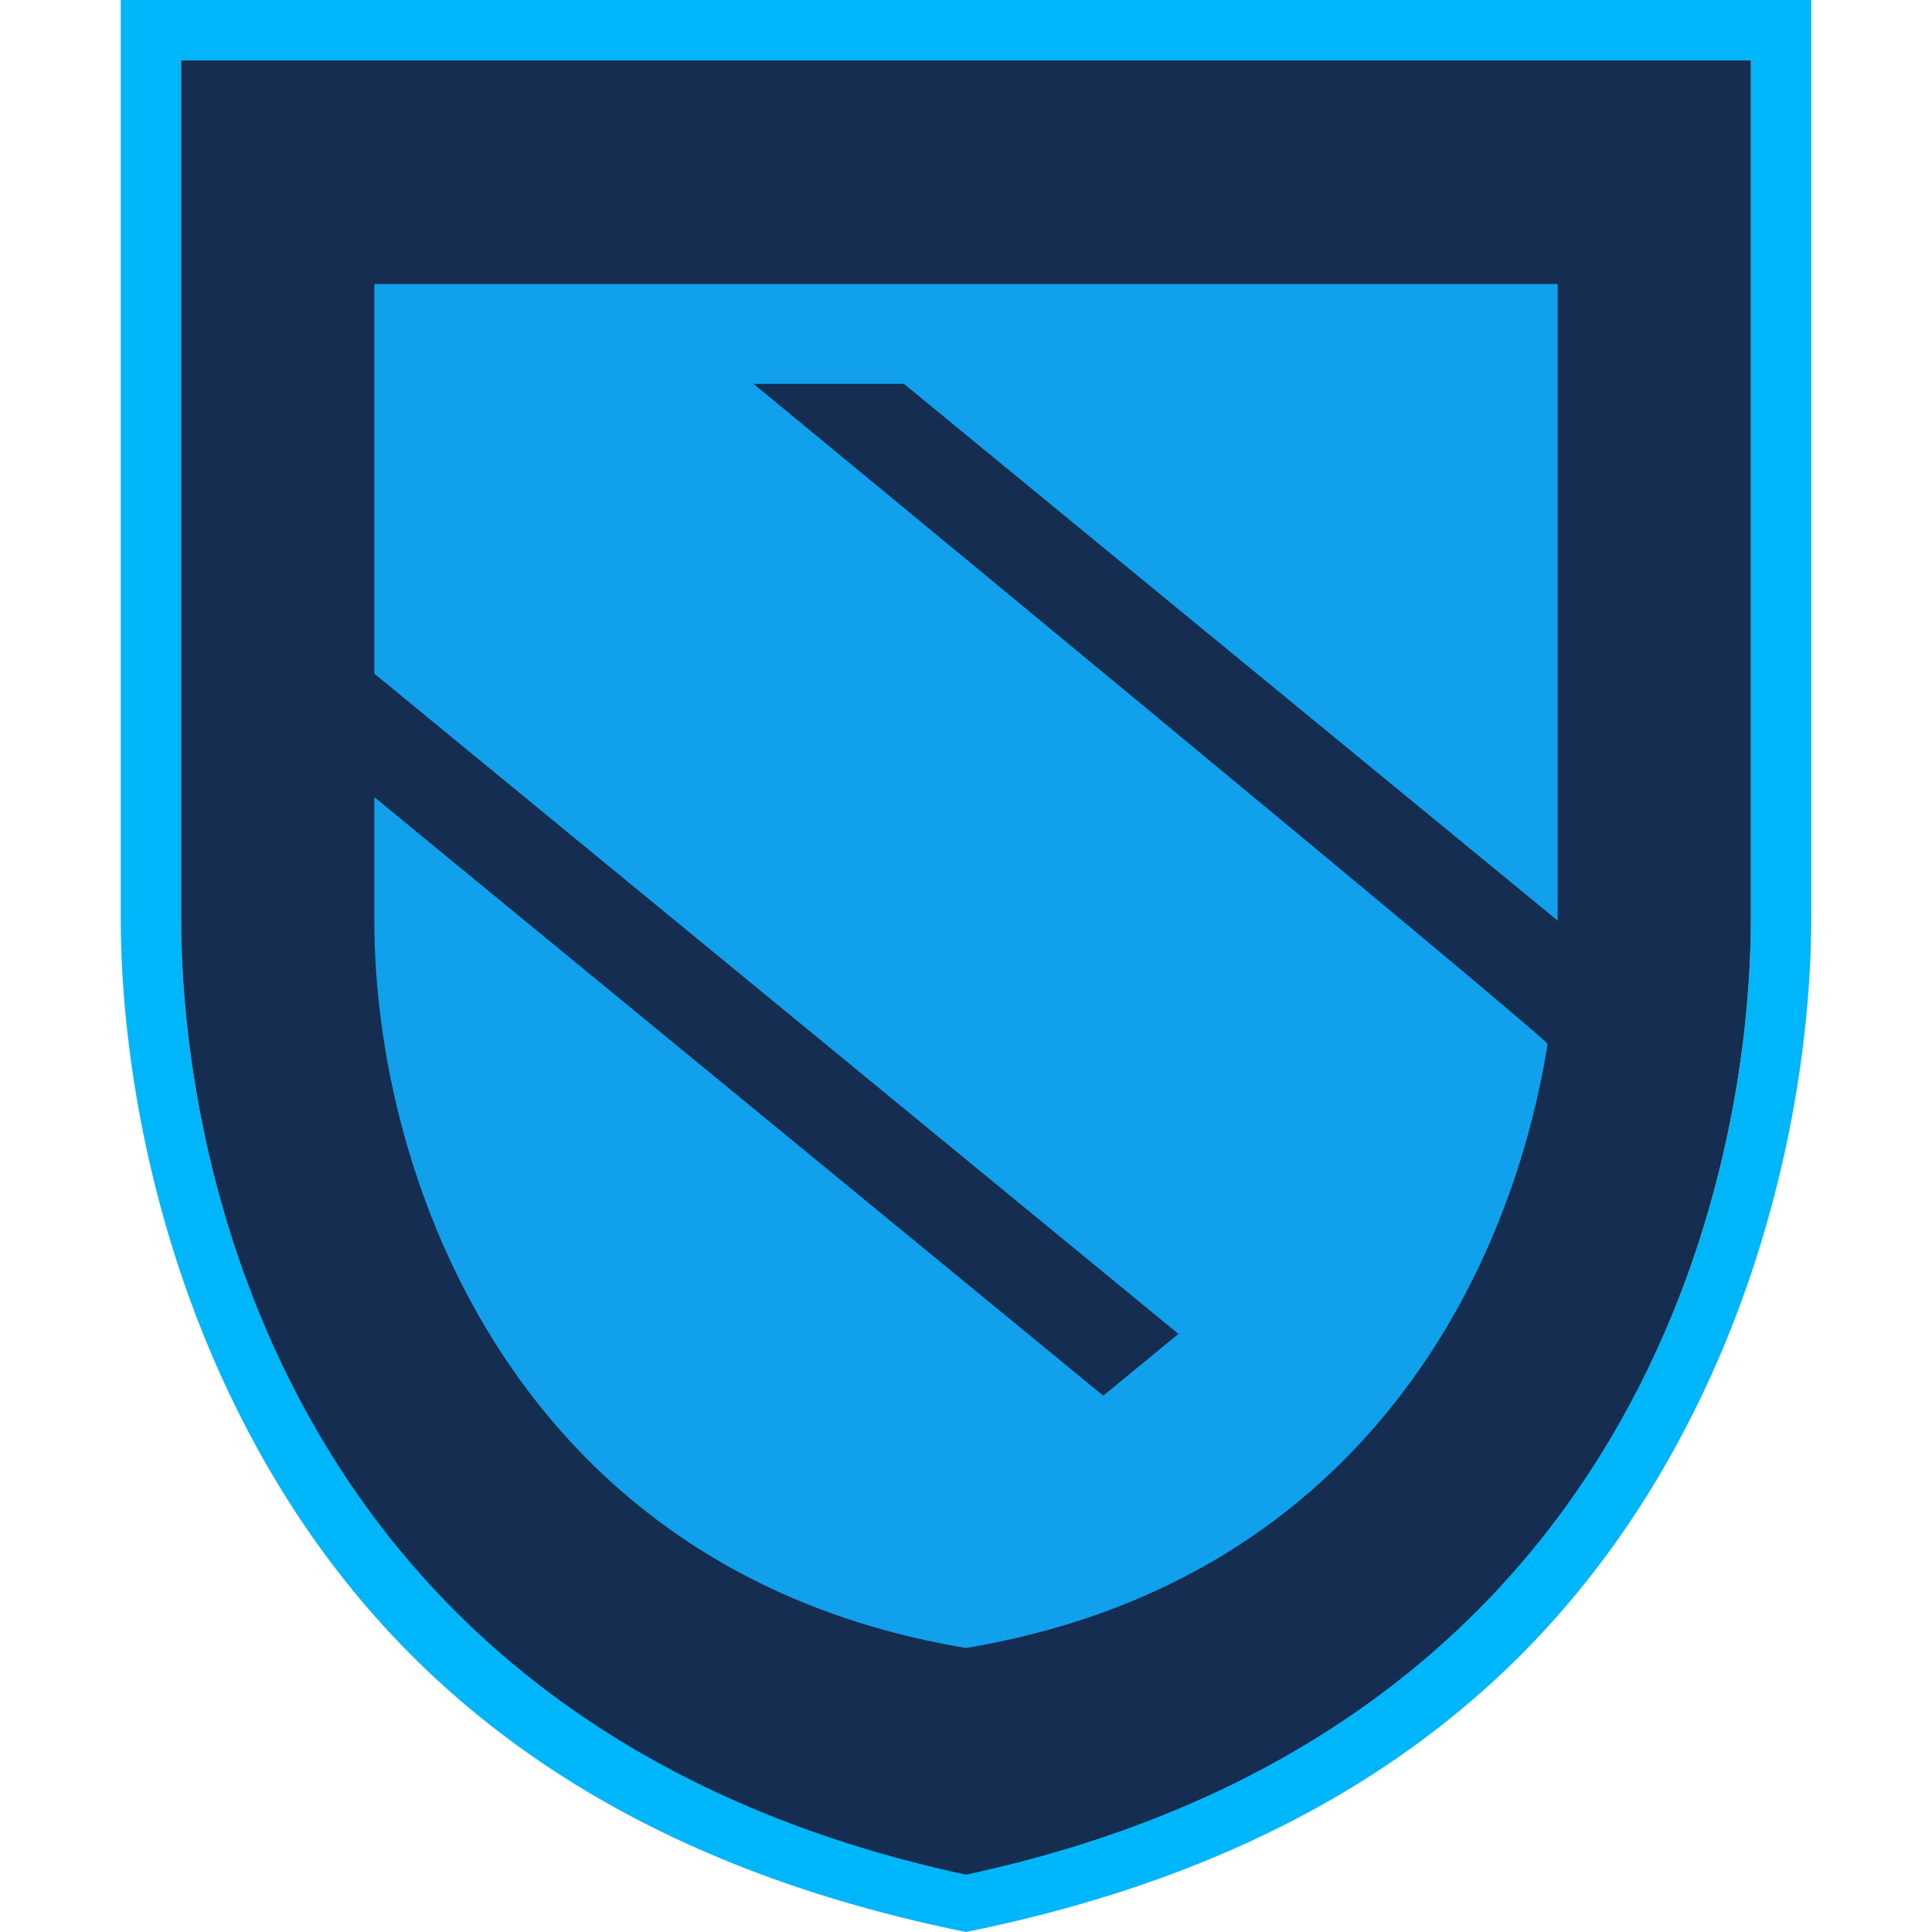
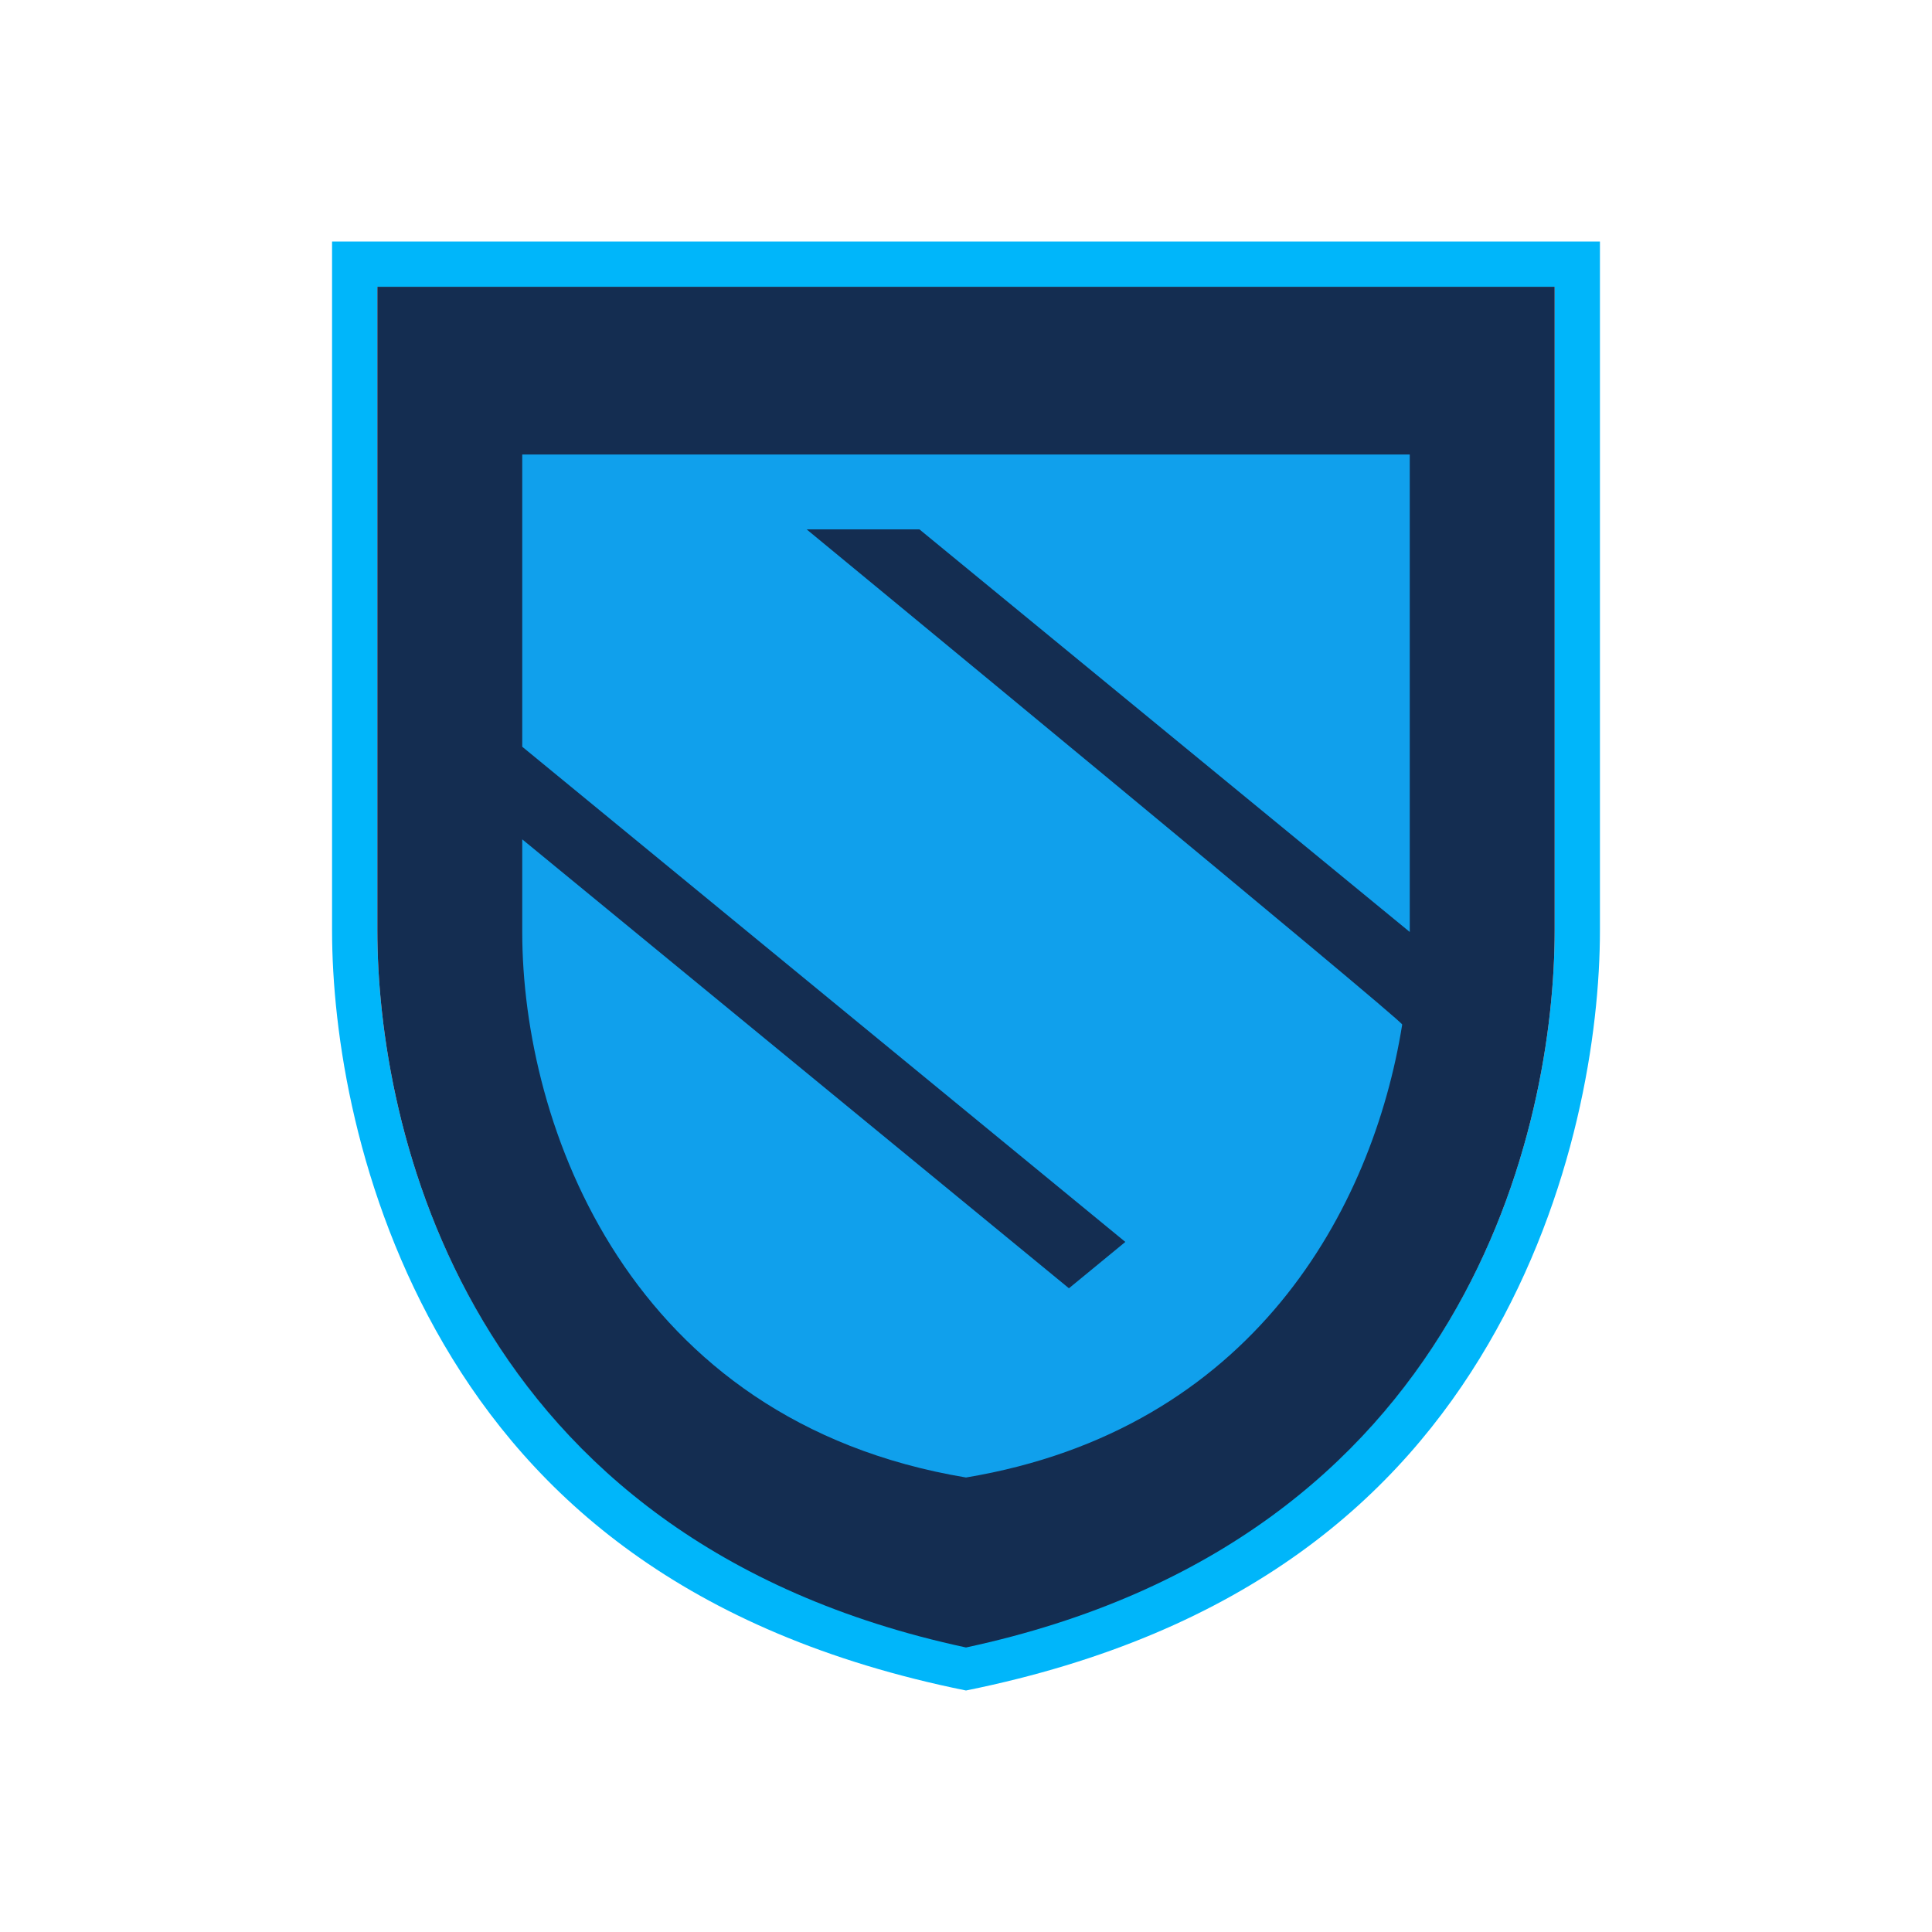
<svg xmlns="http://www.w3.org/2000/svg" width="400" height="400" viewBox="0 0 400 400" fill="none">
-   <path fill-rule="evenodd" clip-rule="evenodd" d="M25 0H375V190.185C375 218.48 368.336 262.992 344.156 304.408C319.75 346.205 277.801 384.275 200 400C122.207 384.277 80.254 346.211 55.84 304.414C31.66 262.988 25 218.477 25 190.176V0ZM362.5 12.5V190.176C362.5 243.633 338.848 358.34 200 387.5C61.152 358.34 37.5 243.633 37.5 190.176V12.5H362.5Z" fill="#00B6FA" />
-   <path d="M362.5 12.5H37.5V190.176C37.5 243.633 61.152 358.34 200 388.125C338.848 358.34 362.5 243.633 362.5 190.176V12.5Z" fill="#142D51" />
-   <path d="M322.5 58.8H77.5V139.473L243.984 276.172L228.418 288.965L77.5 165.039V190.614C77.5 244.071 106.875 325.673 200 341.2C279.2 328.001 312.289 267 320.415 216.163C320.59 215.069 156.016 79.473 156.016 79.473H187.148L322.5 190.606L322.5 58.8Z" fill="#10A0EC" />
+   <path fill-rule="evenodd" clip-rule="evenodd" d="M68.75 50H331.25V192.639C331.25 213.86 326.252 247.244 308.117 278.306C289.812 309.654 258.351 338.207 200 350C141.655 338.208 110.19 309.658 91.88 278.311C73.745 247.241 68.75 213.857 68.75 192.632V50ZM321.875 59.375V192.632C321.875 232.725 304.136 318.755 200 340.625C95.864 318.755 78.125 232.725 78.125 192.632V59.375H321.875Z" fill="#00B6FA" />
+   <path d="M321.875 59.375H78.125V192.632C78.125 232.725 95.864 318.755 200 341.094C304.136 318.755 321.875 232.725 321.875 192.632V59.375Z" fill="#142D51" />
+   <path d="M291.875 94.1H108.125V154.604L232.988 257.129L221.313 266.724L108.125 173.779V192.961C108.125 233.053 130.156 294.254 200 305.9C259.4 296.001 284.217 250.25 290.311 212.122C290.442 211.302 167.012 109.604 167.012 109.604H190.361L291.875 192.954L291.875 94.1Z" fill="#10A0EC" />
</svg>
